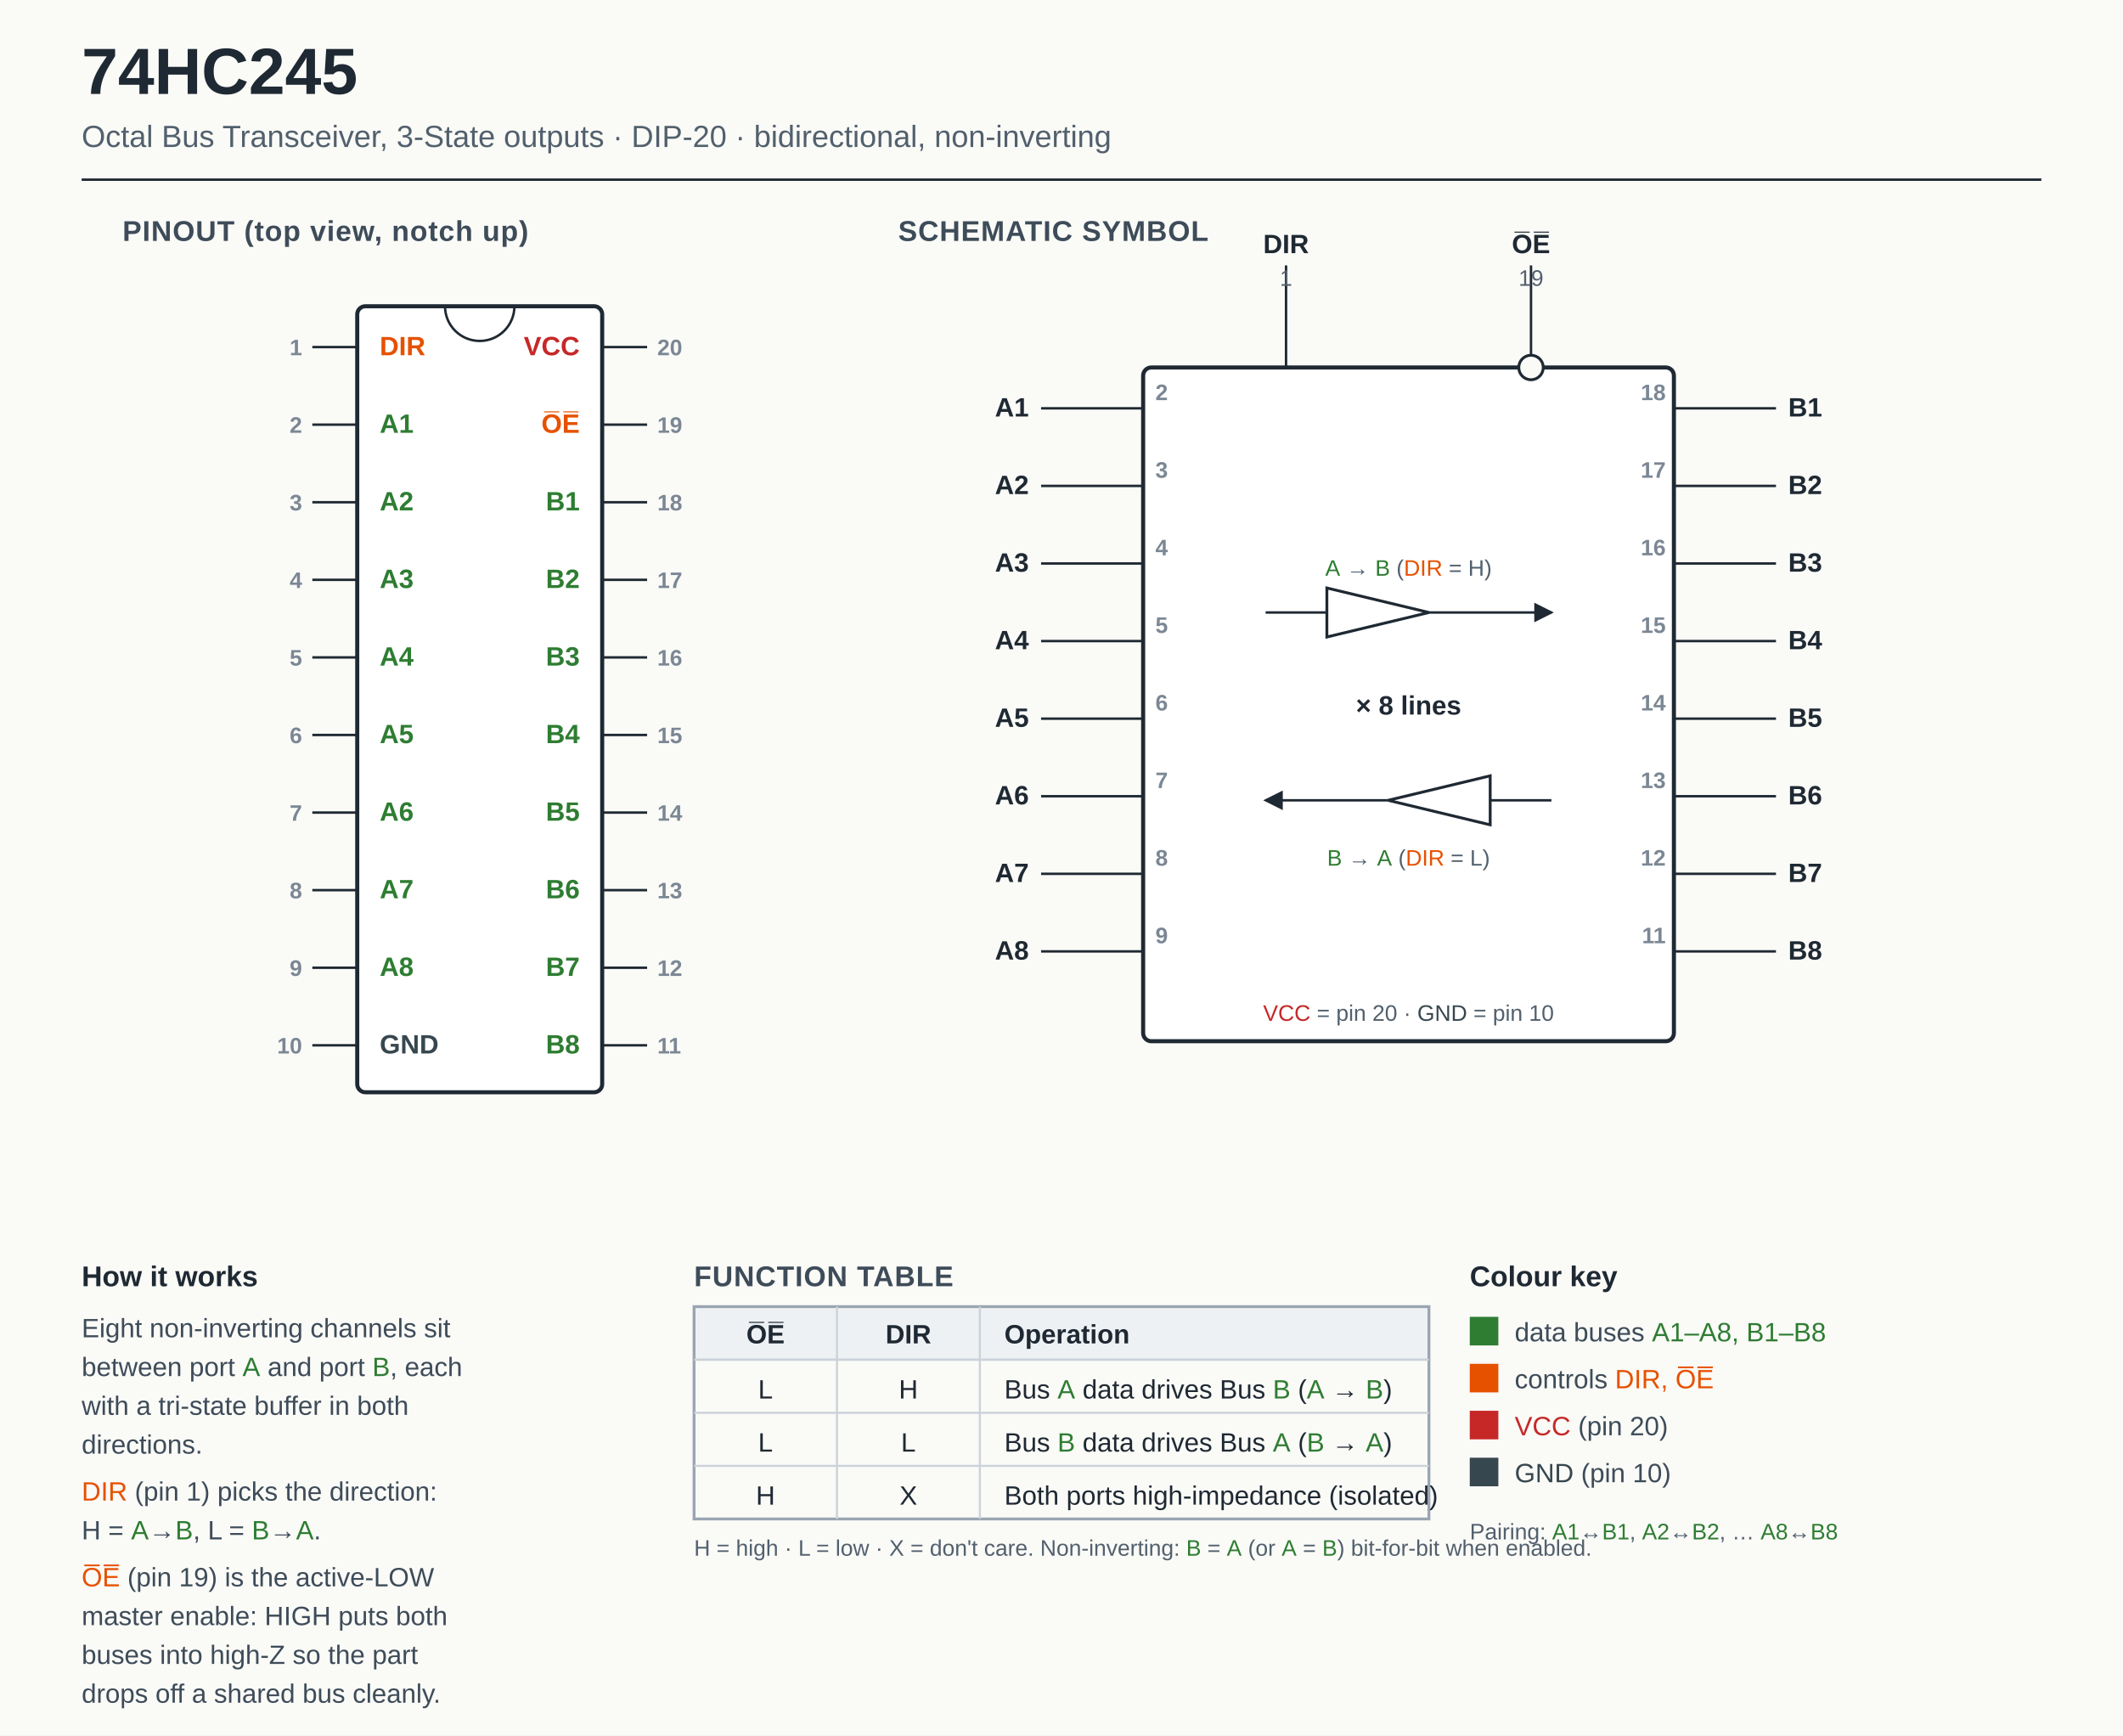
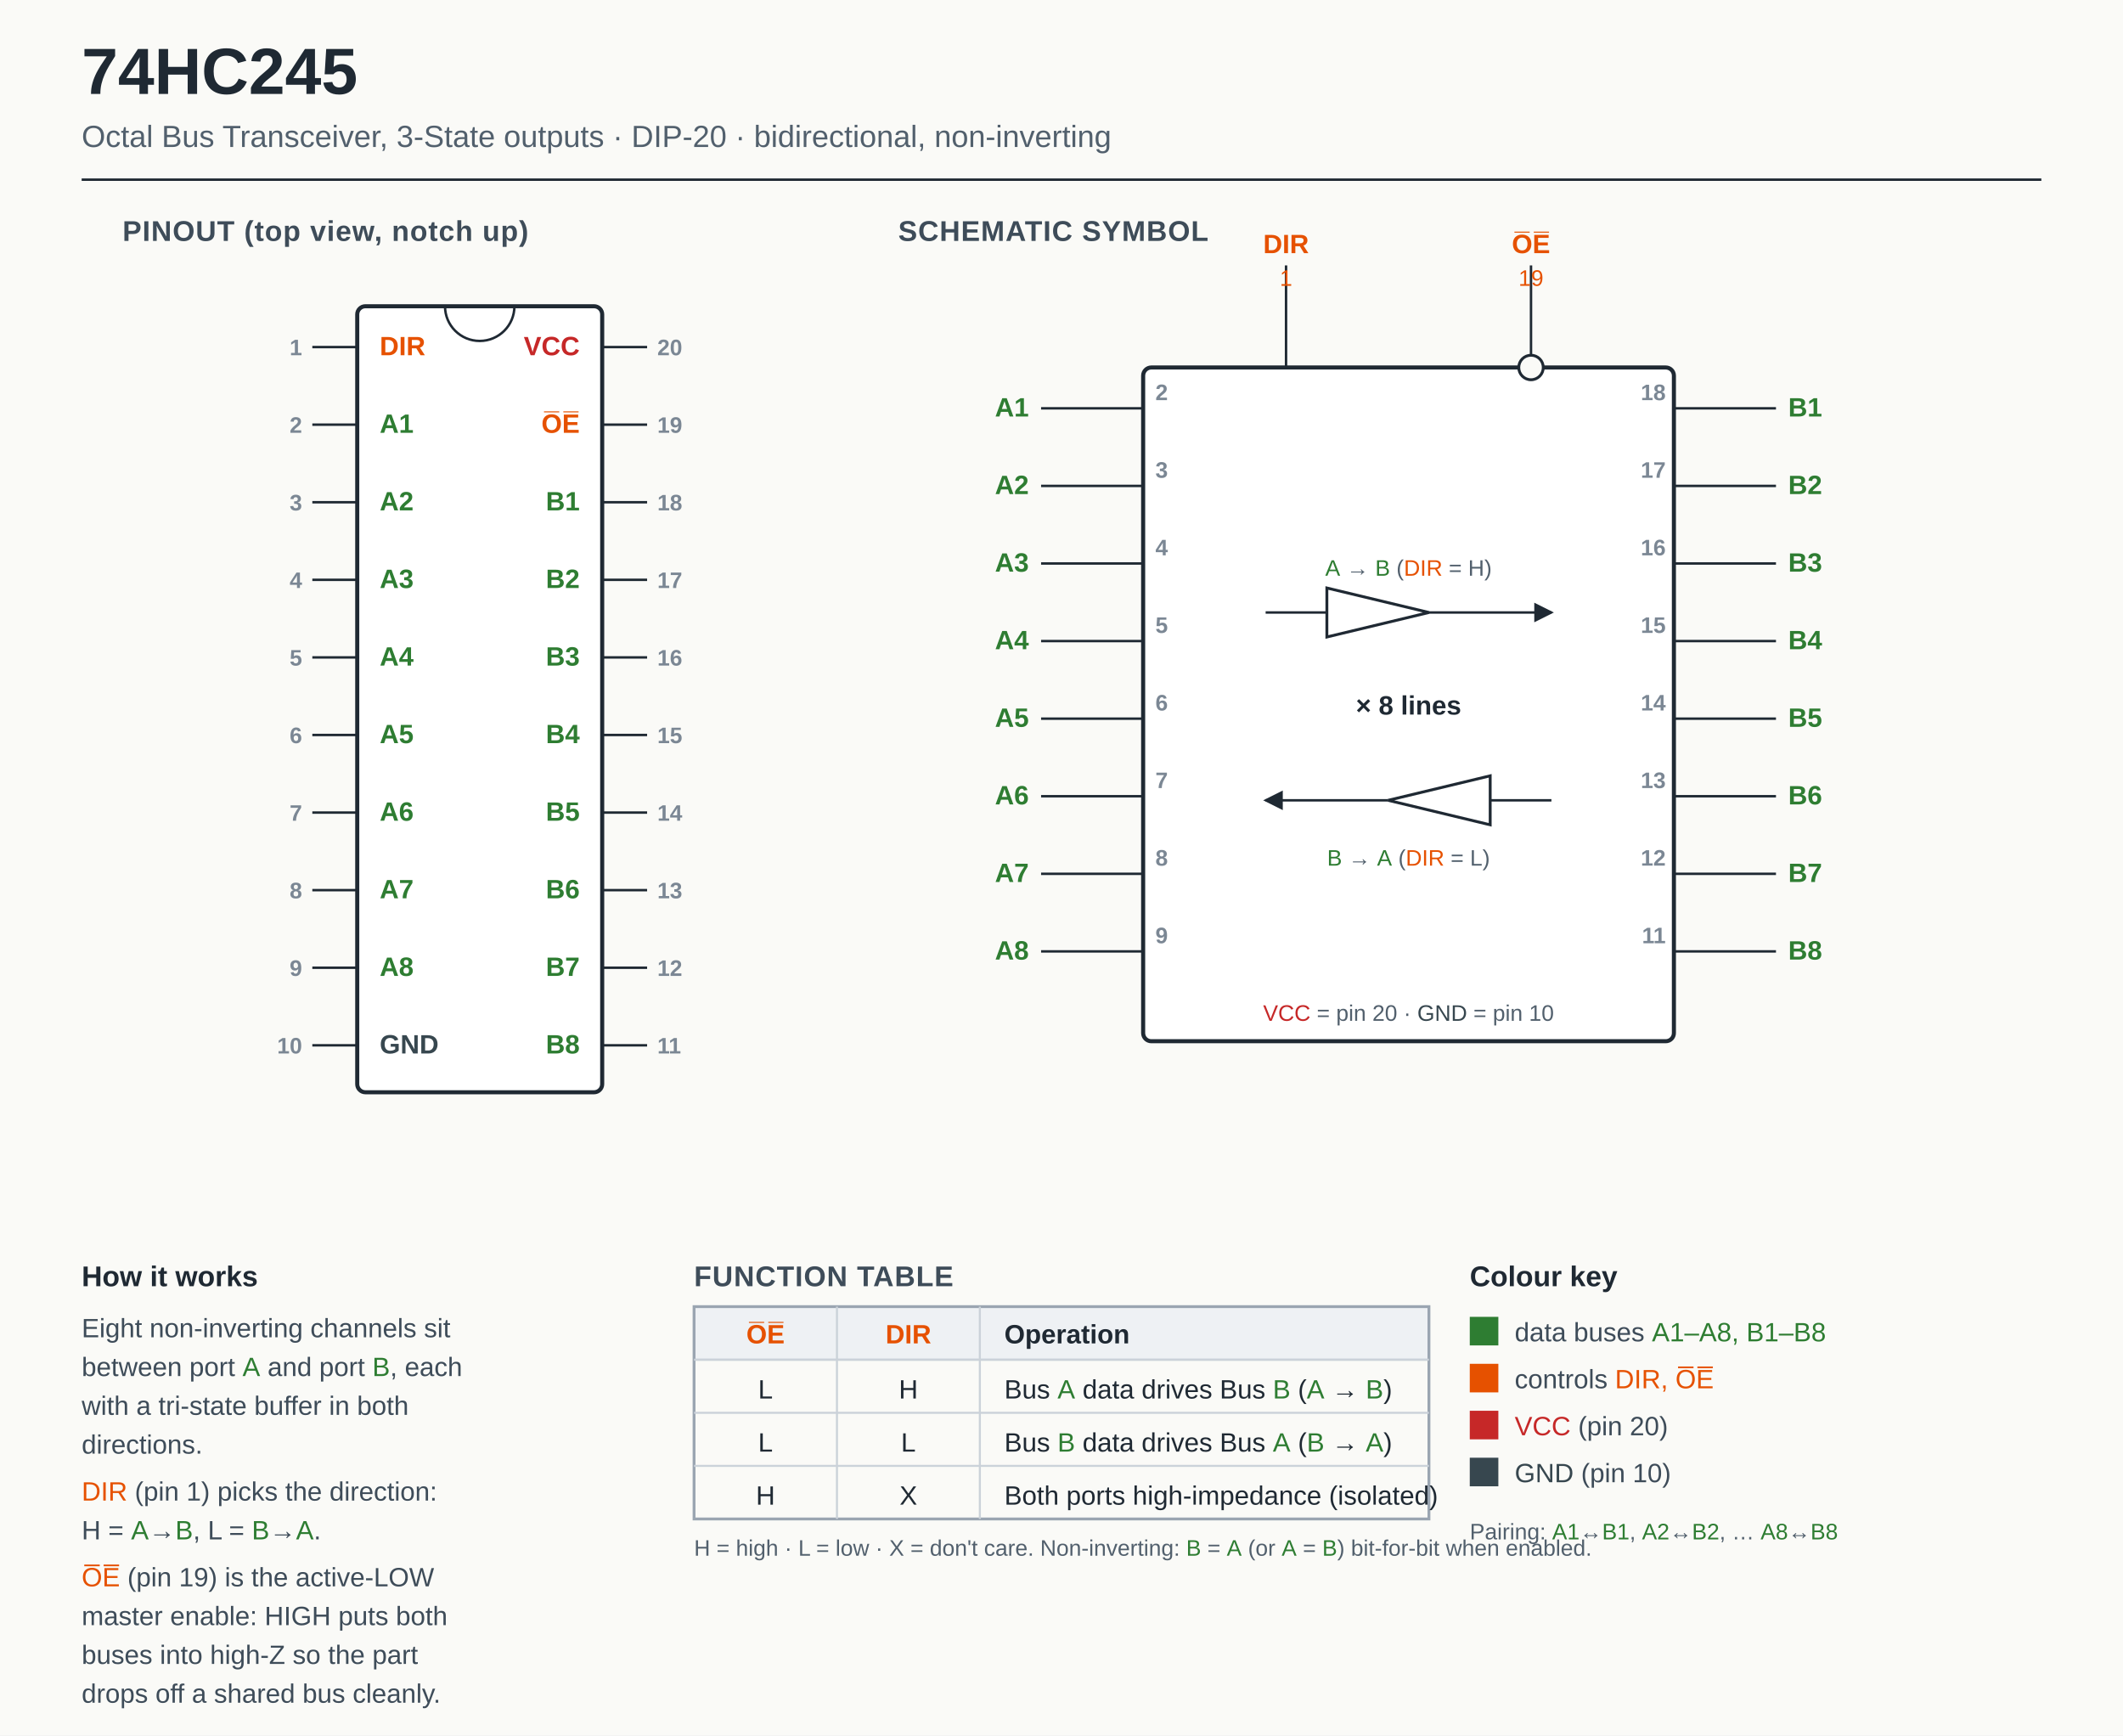
<svg xmlns="http://www.w3.org/2000/svg" viewBox="0 0 1040 850" font-family="Segoe UI, Arial, sans-serif">
  <defs>
    <style>
      .bg     { fill:#fafaf7; }
      .thin   { stroke:#1f2933; stroke-width:1.2; fill:none; }
      .body   { fill:#ffffff; stroke:#1f2933; stroke-width:2; }
      .title  { fill:#1f2933; font-size:32px; font-weight:700; }
      .sub    { fill:#52606d; font-size:15px; }
      .panel  { fill:#3e4c59; font-size:14px; font-weight:600; letter-spacing:.4px; }
      .pinno  { fill:#7b8794; font-size:11px; font-weight:600; }
      .sig    { font-size:13px; font-weight:700; }
-       .green  { fill:#2e7d32; }
-       .blue   { fill:#1565c0; }
-       .orange { fill:#e65100; }
-       .purple { fill:#7b1fa2; }
-       .red    { fill:#c62828; }
-       .slate  { fill:#37474f; }
+       .green  { fill:#2e7d32 !important; }
+       .blue   { fill:#1565c0 !important; }
+       .orange { fill:#e65100 !important; }
+       .purple { fill:#7b1fa2 !important; }
+       .red    { fill:#c62828 !important; }
+       .slate  { fill:#37474f !important; }
      .lbl    { fill:#1f2933; font-size:13px; font-weight:700; }
      .small  { fill:#52606d; font-size:11px; }
      .tbl    { fill:#1f2933; font-size:13px; }
      .tblh   { fill:#1f2933; font-size:13px; font-weight:700; }
      .note   { fill:#3e4c59; font-size:13px; }
      .noteh  { fill:#1f2933; font-size:14px; font-weight:700; }
      .grid   { stroke:#cbd2d9; stroke-width:1; }
    </style>
    <marker id="arr" markerWidth="9" markerHeight="9" refX="7" refY="4" orient="auto">
      <path d="M0,0 L8,4 L0,8 Z" fill="#1f2933" />
    </marker>
  </defs>
  <rect class="bg" x="0" y="0" width="1040" height="850" />
  <text class="title" x="40" y="46">74HC245</text>
  <text class="sub" x="40" y="72">Octal Bus Transceiver, 3-State outputs  ·  DIP-20  ·  bidirectional, non-inverting</text>
  <line class="thin" x1="40" y1="88" x2="1000" y2="88" />
  <text class="panel" x="60" y="118">PINOUT  (top view, notch up)</text>
  <rect class="body" x="175" y="150" width="120" height="385" rx="4" />
  <path class="thin" d="M 218 150 A 17 17 0 0 0 252 150" fill="#fafaf7" />
  <line class="thin" x1="175" y1="170" x2="153" y2="170" />
  <text class="pinno" x="148" y="174" text-anchor="end">1</text>
  <text class="sig orange" x="186" y="174">DIR</text>
  <line class="thin" x1="175" y1="208" x2="153" y2="208" />
  <text class="pinno" x="148" y="212" text-anchor="end">2</text>
  <text class="sig green" x="186" y="212">A1</text>
  <line class="thin" x1="175" y1="246" x2="153" y2="246" />
  <text class="pinno" x="148" y="250" text-anchor="end">3</text>
  <text class="sig green" x="186" y="250">A2</text>
  <line class="thin" x1="175" y1="284" x2="153" y2="284" />
  <text class="pinno" x="148" y="288" text-anchor="end">4</text>
  <text class="sig green" x="186" y="288">A3</text>
  <line class="thin" x1="175" y1="322" x2="153" y2="322" />
  <text class="pinno" x="148" y="326" text-anchor="end">5</text>
  <text class="sig green" x="186" y="326">A4</text>
  <line class="thin" x1="175" y1="360" x2="153" y2="360" />
  <text class="pinno" x="148" y="364" text-anchor="end">6</text>
  <text class="sig green" x="186" y="364">A5</text>
  <line class="thin" x1="175" y1="398" x2="153" y2="398" />
  <text class="pinno" x="148" y="402" text-anchor="end">7</text>
  <text class="sig green" x="186" y="402">A6</text>
  <line class="thin" x1="175" y1="436" x2="153" y2="436" />
  <text class="pinno" x="148" y="440" text-anchor="end">8</text>
  <text class="sig green" x="186" y="440">A7</text>
  <line class="thin" x1="175" y1="474" x2="153" y2="474" />
  <text class="pinno" x="148" y="478" text-anchor="end">9</text>
  <text class="sig green" x="186" y="478">A8</text>
  <line class="thin" x1="175" y1="512" x2="153" y2="512" />
  <text class="pinno" x="148" y="516" text-anchor="end">10</text>
  <text class="sig slate" x="186" y="516">GND</text>
  <line class="thin" x1="295" y1="170" x2="317" y2="170" />
  <text class="pinno" x="322" y="174">20</text>
  <text class="sig red" x="284" y="174" text-anchor="end">VCC</text>
  <line class="thin" x1="295" y1="208" x2="317" y2="208" />
  <text class="pinno" x="322" y="212">19</text>
  <text class="sig orange" x="284" y="212" text-anchor="end">O̅E̅</text>
  <line class="thin" x1="295" y1="246" x2="317" y2="246" />
  <text class="pinno" x="322" y="250">18</text>
  <text class="sig green" x="284" y="250" text-anchor="end">B1</text>
  <line class="thin" x1="295" y1="284" x2="317" y2="284" />
  <text class="pinno" x="322" y="288">17</text>
  <text class="sig green" x="284" y="288" text-anchor="end">B2</text>
  <line class="thin" x1="295" y1="322" x2="317" y2="322" />
  <text class="pinno" x="322" y="326">16</text>
  <text class="sig green" x="284" y="326" text-anchor="end">B3</text>
  <line class="thin" x1="295" y1="360" x2="317" y2="360" />
  <text class="pinno" x="322" y="364">15</text>
  <text class="sig green" x="284" y="364" text-anchor="end">B4</text>
  <line class="thin" x1="295" y1="398" x2="317" y2="398" />
  <text class="pinno" x="322" y="402">14</text>
  <text class="sig green" x="284" y="402" text-anchor="end">B5</text>
  <line class="thin" x1="295" y1="436" x2="317" y2="436" />
  <text class="pinno" x="322" y="440">13</text>
  <text class="sig green" x="284" y="440" text-anchor="end">B6</text>
  <line class="thin" x1="295" y1="474" x2="317" y2="474" />
  <text class="pinno" x="322" y="478">12</text>
  <text class="sig green" x="284" y="478" text-anchor="end">B7</text>
  <line class="thin" x1="295" y1="512" x2="317" y2="512" />
  <text class="pinno" x="322" y="516">11</text>
  <text class="sig green" x="284" y="516" text-anchor="end">B8</text>
  <text class="panel" x="440" y="118">SCHEMATIC SYMBOL</text>
  <rect class="body" x="560" y="180" width="260" height="330" rx="4" />
  <line class="thin" x1="510" y1="200" x2="560" y2="200" />
  <text class="lbl green" x="504" y="204" text-anchor="end">A1</text>
  <text class="pinno" x="566" y="196">2</text>
  <line class="thin" x1="510" y1="238" x2="560" y2="238" />
  <text class="lbl green" x="504" y="242" text-anchor="end">A2</text>
  <text class="pinno" x="566" y="234">3</text>
  <line class="thin" x1="510" y1="276" x2="560" y2="276" />
  <text class="lbl green" x="504" y="280" text-anchor="end">A3</text>
  <text class="pinno" x="566" y="272">4</text>
  <line class="thin" x1="510" y1="314" x2="560" y2="314" />
  <text class="lbl green" x="504" y="318" text-anchor="end">A4</text>
  <text class="pinno" x="566" y="310">5</text>
  <line class="thin" x1="510" y1="352" x2="560" y2="352" />
  <text class="lbl green" x="504" y="356" text-anchor="end">A5</text>
  <text class="pinno" x="566" y="348">6</text>
  <line class="thin" x1="510" y1="390" x2="560" y2="390" />
  <text class="lbl green" x="504" y="394" text-anchor="end">A6</text>
  <text class="pinno" x="566" y="386">7</text>
  <line class="thin" x1="510" y1="428" x2="560" y2="428" />
  <text class="lbl green" x="504" y="432" text-anchor="end">A7</text>
  <text class="pinno" x="566" y="424">8</text>
  <line class="thin" x1="510" y1="466" x2="560" y2="466" />
  <text class="lbl green" x="504" y="470" text-anchor="end">A8</text>
  <text class="pinno" x="566" y="462">9</text>
  <line class="thin" x1="820" y1="200" x2="870" y2="200" />
  <text class="lbl green" x="876" y="204">B1</text>
  <text class="pinno" x="816" y="196" text-anchor="end">18</text>
  <line class="thin" x1="820" y1="238" x2="870" y2="238" />
  <text class="lbl green" x="876" y="242">B2</text>
  <text class="pinno" x="816" y="234" text-anchor="end">17</text>
  <line class="thin" x1="820" y1="276" x2="870" y2="276" />
  <text class="lbl green" x="876" y="280">B3</text>
  <text class="pinno" x="816" y="272" text-anchor="end">16</text>
  <line class="thin" x1="820" y1="314" x2="870" y2="314" />
  <text class="lbl green" x="876" y="318">B4</text>
  <text class="pinno" x="816" y="310" text-anchor="end">15</text>
  <line class="thin" x1="820" y1="352" x2="870" y2="352" />
  <text class="lbl green" x="876" y="356">B5</text>
  <text class="pinno" x="816" y="348" text-anchor="end">14</text>
  <line class="thin" x1="820" y1="390" x2="870" y2="390" />
  <text class="lbl green" x="876" y="394">B6</text>
  <text class="pinno" x="816" y="386" text-anchor="end">13</text>
  <line class="thin" x1="820" y1="428" x2="870" y2="428" />
  <text class="lbl green" x="876" y="432">B7</text>
  <text class="pinno" x="816" y="424" text-anchor="end">12</text>
  <line class="thin" x1="820" y1="466" x2="870" y2="466" />
  <text class="lbl green" x="876" y="470">B8</text>
  <text class="pinno" x="816" y="462" text-anchor="end">11</text>
  <line class="thin" x1="630" y1="130" x2="630" y2="180" />
  <text class="lbl orange" x="630" y="124" text-anchor="middle">DIR</text>
  <text class="small orange" x="630" y="140" text-anchor="middle">1</text>
  <line class="thin" x1="750" y1="130" x2="750" y2="174" />
  <circle cx="750" cy="180" r="6" fill="#fafaf7" stroke="#1f2933" stroke-width="1.4" />
  <text class="lbl orange" x="750" y="124" text-anchor="middle">O̅E̅</text>
  <text class="small orange" x="750" y="140" text-anchor="middle">19</text>
  <line class="thin" x1="620" y1="300" x2="650" y2="300" />
  <polygon points="650,288 650,312 700,300" fill="#ffffff" stroke="#1f2933" stroke-width="1.4" />
  <line class="thin" x1="700" y1="300" x2="760" y2="300" marker-end="url(#arr)" />
  <text class="small" x="690" y="282" text-anchor="middle">
    <tspan class="green">A</tspan> → <tspan class="green">B</tspan>   (<tspan class="orange">DIR</tspan> = H)</text>
  <line class="thin" x1="760" y1="392" x2="730" y2="392" />
  <polygon points="730,380 730,404 680,392" fill="#ffffff" stroke="#1f2933" stroke-width="1.4" />
  <line class="thin" x1="680" y1="392" x2="620" y2="392" marker-end="url(#arr)" />
  <text class="small" x="690" y="424" text-anchor="middle">
    <tspan class="green">B</tspan> → <tspan class="green">A</tspan>   (<tspan class="orange">DIR</tspan> = L)</text>
  <text class="lbl" x="690" y="350" text-anchor="middle" font-size="16">× 8 lines</text>
  <text class="small" x="690" y="500" text-anchor="middle">
    <tspan class="red">VCC</tspan> = pin 20   ·   <tspan class="slate">GND</tspan> = pin 10</text>
  <text class="panel" x="340" y="630">FUNCTION TABLE</text>
  <rect x="340" y="640" width="360" height="26" fill="#eef1f4" stroke="#cbd2d9" />
  <rect x="340" y="640" width="360" height="104" fill="none" stroke="#9aa5b1" stroke-width="1.4" />
  <line class="grid" x1="410" y1="640" x2="410" y2="744" />
  <line class="grid" x1="480" y1="640" x2="480" y2="744" />
  <text class="tblh orange" x="375" y="658" text-anchor="middle">O̅E̅</text>
  <text class="tblh orange" x="445" y="658" text-anchor="middle">DIR</text>
  <text class="tblh" x="492" y="658">Operation</text>
  <line class="grid" x1="340" y1="666" x2="700" y2="666" />
  <text class="tbl" x="375" y="685" text-anchor="middle">L</text>
  <text class="tbl" x="445" y="685" text-anchor="middle">H</text>
  <text class="tbl" x="492" y="685">Bus <tspan class="green">A</tspan> data drives Bus <tspan class="green">B</tspan>  (<tspan class="green">A</tspan> → <tspan class="green">B</tspan>)</text>
  <line class="grid" x1="340" y1="692" x2="700" y2="692" />
  <text class="tbl" x="375" y="711" text-anchor="middle">L</text>
  <text class="tbl" x="445" y="711" text-anchor="middle">L</text>
  <text class="tbl" x="492" y="711">Bus <tspan class="green">B</tspan> data drives Bus <tspan class="green">A</tspan>  (<tspan class="green">B</tspan> → <tspan class="green">A</tspan>)</text>
  <line class="grid" x1="340" y1="718" x2="700" y2="718" />
  <text class="tbl" x="375" y="737" text-anchor="middle">H</text>
  <text class="tbl" x="445" y="737" text-anchor="middle">X</text>
  <text class="tbl" x="492" y="737">Both ports high-impedance (isolated)</text>
  <text class="small" x="340" y="762">H = high · L = low · X = don't care.  Non-inverting: <tspan class="green">B</tspan> = <tspan class="green">A</tspan> (or <tspan class="green">A</tspan> = <tspan class="green">B</tspan>) bit-for-bit when enabled.</text>
  <text class="noteh" x="40" y="630">How it works</text>
  <text class="note" x="40" y="655">Eight non-inverting channels sit</text>
  <text class="note" x="40" y="674">between port <tspan class="green">A</tspan> and port <tspan class="green">B</tspan>, each</text>
  <text class="note" x="40" y="693">with a tri-state buffer in both</text>
  <text class="note" x="40" y="712">directions.</text>
  <text class="note" x="40" y="735">
    <tspan class="orange">DIR</tspan> (pin 1) picks the direction:</text>
  <text class="note" x="40" y="754">H = <tspan class="green">A</tspan>→<tspan class="green">B</tspan>, L = <tspan class="green">B</tspan>→<tspan class="green">A</tspan>.</text>
  <text class="note" x="40" y="777">
    <tspan class="orange">O̅E̅</tspan> (pin 19) is the active-LOW</text>
  <text class="note" x="40" y="796">master enable: HIGH puts both</text>
  <text class="note" x="40" y="815">buses into high-Z so the part</text>
  <text class="note" x="40" y="834">drops off a shared bus cleanly.</text>
  <text class="noteh" x="720" y="630">Colour key</text>
  <rect x="720" y="645" width="14" height="14" fill="#2e7d32" />
  <text class="note" x="742" y="657">data buses <tspan class="green">A1–A8, B1–B8</tspan>
  </text>
  <rect x="720" y="668" width="14" height="14" fill="#e65100" />
  <text class="note" x="742" y="680">controls <tspan class="orange">DIR, O̅E̅</tspan>
  </text>
  <rect x="720" y="691" width="14" height="14" fill="#c62828" />
  <text class="note" x="742" y="703">
    <tspan class="red">VCC</tspan> (pin 20)</text>
  <rect x="720" y="714" width="14" height="14" fill="#37474f" />
  <text class="note" x="742" y="726">
    <tspan class="slate">GND</tspan> (pin 10)</text>
  <text class="small" x="720" y="754">Pairing: <tspan class="green">A1</tspan>↔<tspan class="green">B1</tspan>, <tspan class="green">A2</tspan>↔<tspan class="green">B2</tspan>, … <tspan class="green">A8</tspan>↔<tspan class="green">B8</tspan>
  </text>
</svg>
